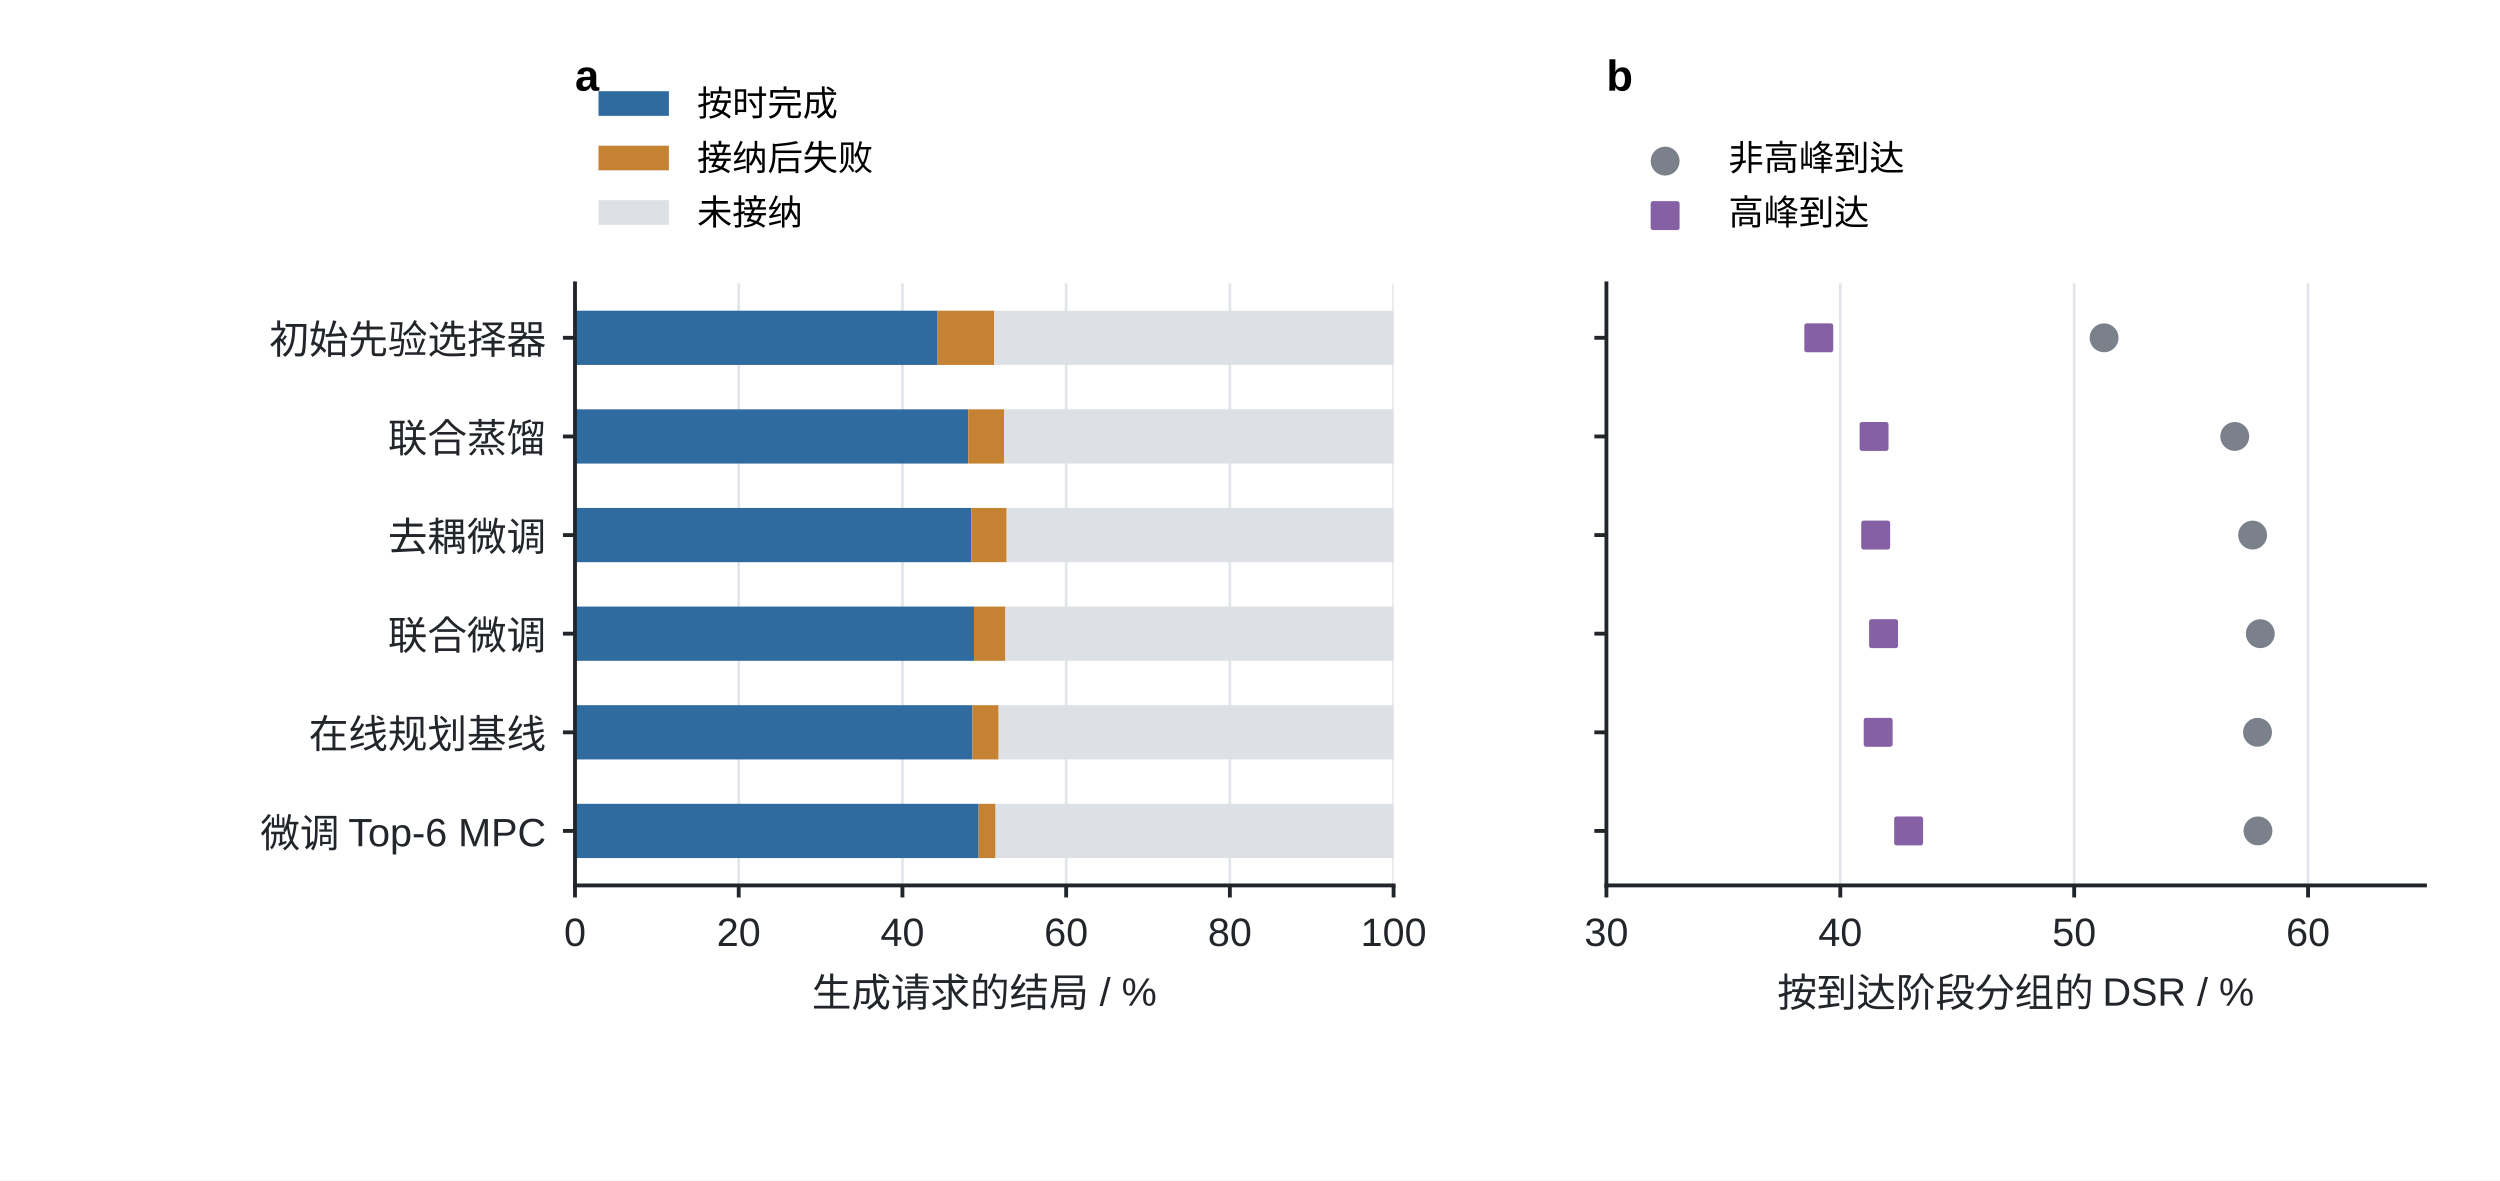
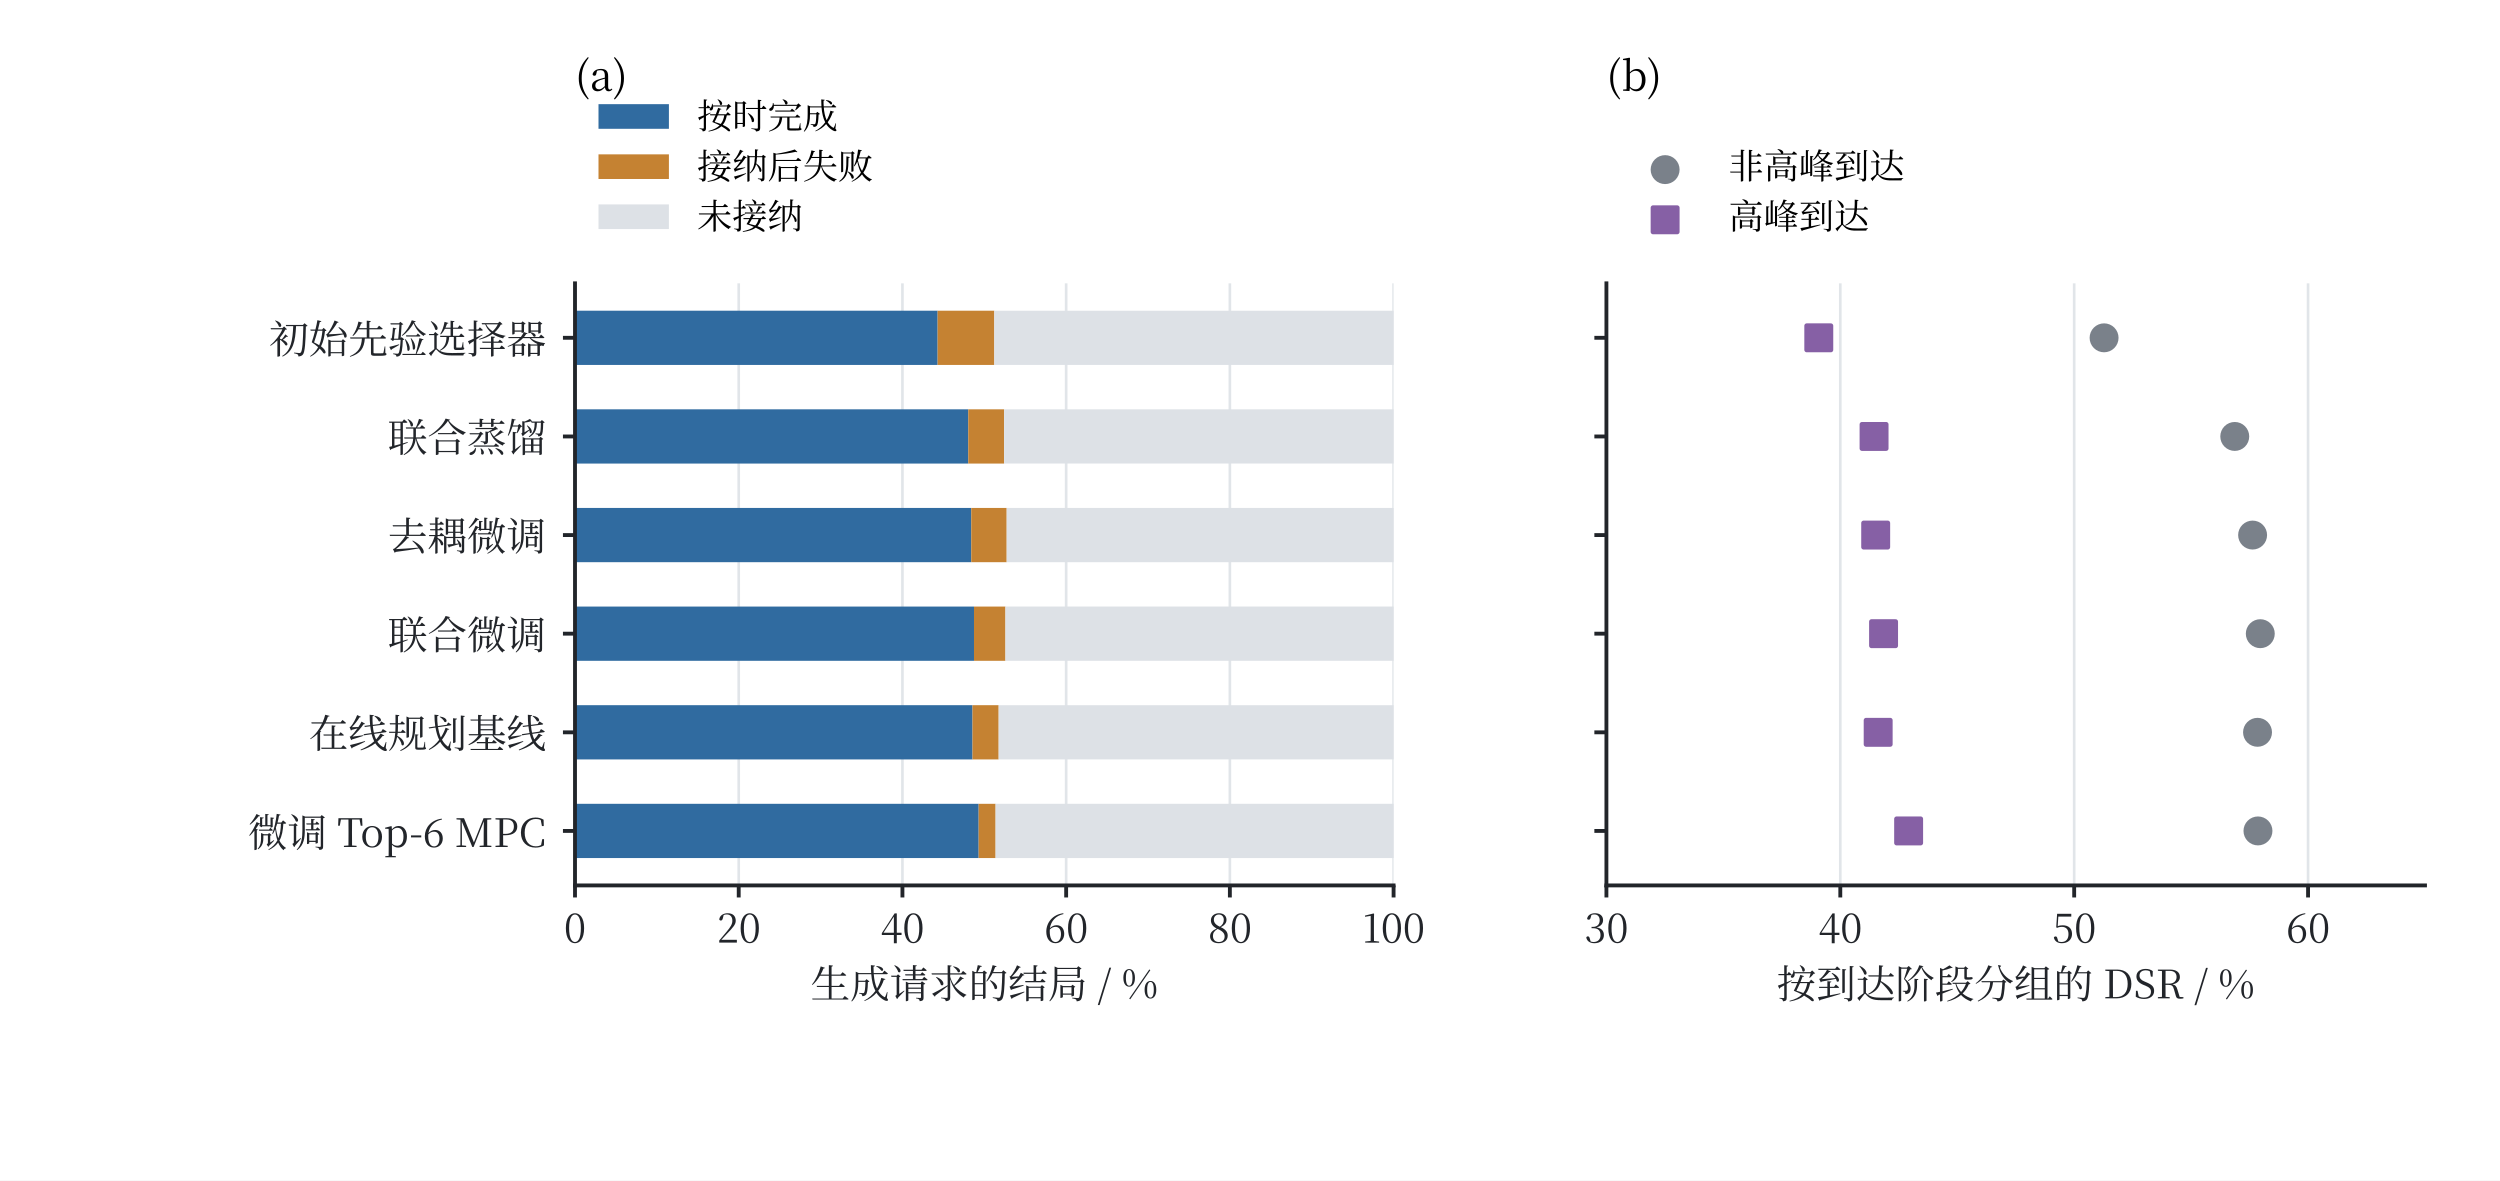
<svg xmlns="http://www.w3.org/2000/svg" xmlns:xlink="http://www.w3.org/1999/xlink" width="518.4pt" height="244.8pt" viewBox="0 0 518.4 244.8" version="1.1">
  <defs>
    <style type="text/css">*{stroke-linejoin: round; stroke-linecap: butt}</style>
  </defs>
  <g id="figure_1">
    <g id="patch_1">
      <path d="M 0 244.8  L 518.4 244.8  L 518.4 0  L 0 0  z " style="fill: #ffffff" />
    </g>
    <g id="axes_1">
      <g id="patch_2">
        <path d="M 119.232 183.6  L 288.974 183.6  L 288.974 58.752  L 119.232 58.752  z " style="fill: #ffffff" />
      </g>
      <g id="matplotlib.axis_1">
        <g id="xtick_1">
          <g id="line2d_1">
-             <path d="M 119.232 183.6  L 119.232 58.752  " clip-path="url(#p0487549076)" style="fill: none; stroke: #e1e5e9; stroke-width: 0.55; stroke-linecap: square" />
+             <path d="M 119.232 183.6  L 119.232 58.752  " clip-path="url(#pe716dbe79c)" style="fill: none; stroke: #e1e5e9; stroke-width: 0.55; stroke-linecap: square" />
          </g>
          <g id="line2d_2">
            <defs>
-               <path id="mb2fbc6222b" d="M 0 0  L 0 2.5  " style="stroke: #22252a; stroke-width: 0.8" />
+               <path id="mb0e9da14ba" d="M 0 0  L 0 2.5  " style="stroke: #22252a; stroke-width: 0.8" />
            </defs>
            <g>
-               <use xlink:href="#mb2fbc6222b" x="119.232" y="183.6" style="fill: #22252a; stroke: #22252a; stroke-width: 0.8" />
+               <use xlink:href="#mb0e9da14ba" x="119.232" y="183.6" style="fill: #22252a; stroke: #22252a; stroke-width: 0.8" />
            </g>
          </g>
          <g id="text_1">
-             <text style="font-size: 8.2px; font-family: 'Microsoft YaHei', 'Arial', 'DejaVu Sans', sans-serif; text-anchor: middle; fill: #22252a" x="119.232" y="196.155" transform="rotate(-0 119.232 196.1549)">0</text>
+             <text style="font-size: 8.2px; font-family: 'SimSun', '宋体', 'Songti SC', 'AR PL UMing CN', 'Noto Serif CJK SC', 'Source Han Serif SC', 'WenQuanYi Micro Hei', 'WenQuanYi Zen Hei', 'Times New Roman', serif; text-anchor: middle; fill: #22252a" x="119.232" y="195.462" transform="rotate(-0 119.232 195.4617)">0</text>
          </g>
        </g>
        <g id="xtick_2">
          <g id="line2d_3">
-             <path d="M 153.18 183.6  L 153.18 58.752  " clip-path="url(#p0487549076)" style="fill: none; stroke: #e1e5e9; stroke-width: 0.55; stroke-linecap: square" />
+             <path d="M 153.18 183.6  L 153.18 58.752  " clip-path="url(#pe716dbe79c)" style="fill: none; stroke: #e1e5e9; stroke-width: 0.55; stroke-linecap: square" />
          </g>
          <g id="line2d_4">
            <g>
-               <use xlink:href="#mb2fbc6222b" x="153.18" y="183.6" style="fill: #22252a; stroke: #22252a; stroke-width: 0.8" />
+               <use xlink:href="#mb0e9da14ba" x="153.18" y="183.6" style="fill: #22252a; stroke: #22252a; stroke-width: 0.8" />
            </g>
          </g>
          <g id="text_2">
-             <text style="font-size: 8.2px; font-family: 'Microsoft YaHei', 'Arial', 'DejaVu Sans', sans-serif; text-anchor: middle; fill: #22252a" x="153.18" y="196.155" transform="rotate(-0 153.1803 196.1549)">20</text>
+             <text style="font-size: 8.2px; font-family: 'SimSun', '宋体', 'Songti SC', 'AR PL UMing CN', 'Noto Serif CJK SC', 'Source Han Serif SC', 'WenQuanYi Micro Hei', 'WenQuanYi Zen Hei', 'Times New Roman', serif; text-anchor: middle; fill: #22252a" x="153.18" y="195.462" transform="rotate(-0 153.1803 195.4617)">20</text>
          </g>
        </g>
        <g id="xtick_3">
          <g id="line2d_5">
-             <path d="M 187.129 183.6  L 187.129 58.752  " clip-path="url(#p0487549076)" style="fill: none; stroke: #e1e5e9; stroke-width: 0.55; stroke-linecap: square" />
+             <path d="M 187.129 183.6  L 187.129 58.752  " clip-path="url(#pe716dbe79c)" style="fill: none; stroke: #e1e5e9; stroke-width: 0.55; stroke-linecap: square" />
          </g>
          <g id="line2d_6">
            <g>
-               <use xlink:href="#mb2fbc6222b" x="187.129" y="183.6" style="fill: #22252a; stroke: #22252a; stroke-width: 0.8" />
+               <use xlink:href="#mb0e9da14ba" x="187.129" y="183.6" style="fill: #22252a; stroke: #22252a; stroke-width: 0.8" />
            </g>
          </g>
          <g id="text_3">
-             <text style="font-size: 8.2px; font-family: 'Microsoft YaHei', 'Arial', 'DejaVu Sans', sans-serif; text-anchor: middle; fill: #22252a" x="187.129" y="196.155" transform="rotate(-0 187.1286 196.1549)">40</text>
+             <text style="font-size: 8.2px; font-family: 'SimSun', '宋体', 'Songti SC', 'AR PL UMing CN', 'Noto Serif CJK SC', 'Source Han Serif SC', 'WenQuanYi Micro Hei', 'WenQuanYi Zen Hei', 'Times New Roman', serif; text-anchor: middle; fill: #22252a" x="187.129" y="195.462" transform="rotate(-0 187.1286 195.4617)">40</text>
          </g>
        </g>
        <g id="xtick_4">
          <g id="line2d_7">
-             <path d="M 221.077 183.6  L 221.077 58.752  " clip-path="url(#p0487549076)" style="fill: none; stroke: #e1e5e9; stroke-width: 0.55; stroke-linecap: square" />
+             <path d="M 221.077 183.6  L 221.077 58.752  " clip-path="url(#pe716dbe79c)" style="fill: none; stroke: #e1e5e9; stroke-width: 0.55; stroke-linecap: square" />
          </g>
          <g id="line2d_8">
            <g>
-               <use xlink:href="#mb2fbc6222b" x="221.077" y="183.6" style="fill: #22252a; stroke: #22252a; stroke-width: 0.8" />
+               <use xlink:href="#mb0e9da14ba" x="221.077" y="183.6" style="fill: #22252a; stroke: #22252a; stroke-width: 0.8" />
            </g>
          </g>
          <g id="text_4">
-             <text style="font-size: 8.2px; font-family: 'Microsoft YaHei', 'Arial', 'DejaVu Sans', sans-serif; text-anchor: middle; fill: #22252a" x="221.077" y="196.155" transform="rotate(-0 221.077 196.1549)">60</text>
+             <text style="font-size: 8.2px; font-family: 'SimSun', '宋体', 'Songti SC', 'AR PL UMing CN', 'Noto Serif CJK SC', 'Source Han Serif SC', 'WenQuanYi Micro Hei', 'WenQuanYi Zen Hei', 'Times New Roman', serif; text-anchor: middle; fill: #22252a" x="221.077" y="195.462" transform="rotate(-0 221.077 195.4617)">60</text>
          </g>
        </g>
        <g id="xtick_5">
          <g id="line2d_9">
-             <path d="M 255.025 183.6  L 255.025 58.752  " clip-path="url(#p0487549076)" style="fill: none; stroke: #e1e5e9; stroke-width: 0.55; stroke-linecap: square" />
+             <path d="M 255.025 183.6  L 255.025 58.752  " clip-path="url(#pe716dbe79c)" style="fill: none; stroke: #e1e5e9; stroke-width: 0.55; stroke-linecap: square" />
          </g>
          <g id="line2d_10">
            <g>
-               <use xlink:href="#mb2fbc6222b" x="255.025" y="183.6" style="fill: #22252a; stroke: #22252a; stroke-width: 0.8" />
+               <use xlink:href="#mb0e9da14ba" x="255.025" y="183.6" style="fill: #22252a; stroke: #22252a; stroke-width: 0.8" />
            </g>
          </g>
          <g id="text_5">
-             <text style="font-size: 8.2px; font-family: 'Microsoft YaHei', 'Arial', 'DejaVu Sans', sans-serif; text-anchor: middle; fill: #22252a" x="255.025" y="196.155" transform="rotate(-0 255.0253 196.1549)">80</text>
+             <text style="font-size: 8.2px; font-family: 'SimSun', '宋体', 'Songti SC', 'AR PL UMing CN', 'Noto Serif CJK SC', 'Source Han Serif SC', 'WenQuanYi Micro Hei', 'WenQuanYi Zen Hei', 'Times New Roman', serif; text-anchor: middle; fill: #22252a" x="255.025" y="195.462" transform="rotate(-0 255.0253 195.4617)">80</text>
          </g>
        </g>
        <g id="xtick_6">
          <g id="line2d_11">
-             <path d="M 288.974 183.6  L 288.974 58.752  " clip-path="url(#p0487549076)" style="fill: none; stroke: #e1e5e9; stroke-width: 0.55; stroke-linecap: square" />
+             <path d="M 288.974 183.6  L 288.974 58.752  " clip-path="url(#pe716dbe79c)" style="fill: none; stroke: #e1e5e9; stroke-width: 0.55; stroke-linecap: square" />
          </g>
          <g id="line2d_12">
            <g>
-               <use xlink:href="#mb2fbc6222b" x="288.974" y="183.6" style="fill: #22252a; stroke: #22252a; stroke-width: 0.8" />
+               <use xlink:href="#mb0e9da14ba" x="288.974" y="183.6" style="fill: #22252a; stroke: #22252a; stroke-width: 0.8" />
            </g>
          </g>
          <g id="text_6">
-             <text style="font-size: 8.2px; font-family: 'Microsoft YaHei', 'Arial', 'DejaVu Sans', sans-serif; text-anchor: middle; fill: #22252a" x="288.974" y="196.155" transform="rotate(-0 288.9736 196.1549)">100</text>
+             <text style="font-size: 8.2px; font-family: 'SimSun', '宋体', 'Songti SC', 'AR PL UMing CN', 'Noto Serif CJK SC', 'Source Han Serif SC', 'WenQuanYi Micro Hei', 'WenQuanYi Zen Hei', 'Times New Roman', serif; text-anchor: middle; fill: #22252a" x="288.974" y="195.462" transform="rotate(-0 288.9736 195.4617)">100</text>
          </g>
        </g>
        <g id="text_7">
-           <text style="font-size: 8.2px; font-family: 'Microsoft YaHei', 'Arial', 'DejaVu Sans', sans-serif; text-anchor: middle; fill: #22252a" x="204.103" y="208.748" transform="rotate(-0 204.1028 208.7482)">生成请求的结局 / %</text>
+           <text style="font-size: 8.2px; font-family: 'SimSun', '宋体', 'Songti SC', 'AR PL UMing CN', 'Noto Serif CJK SC', 'Source Han Serif SC', 'WenQuanYi Micro Hei', 'WenQuanYi Zen Hei', 'Times New Roman', serif; text-anchor: middle; fill: #22252a" x="204.103" y="206.989" transform="rotate(-0 204.1028 206.9891)">生成请求的结局 / %</text>
        </g>
      </g>
      <g id="matplotlib.axis_2">
        <g id="ytick_1">
          <g id="line2d_13">
            <defs>
-               <path id="m473865d414" d="M 0 0  L -2.5 0  " style="stroke: #22252a; stroke-width: 0.8" />
+               <path id="m80ee586326" d="M 0 0  L -2.5 0  " style="stroke: #22252a; stroke-width: 0.8" />
            </defs>
            <g>
-               <use xlink:href="#m473865d414" x="119.232" y="70.051" style="fill: #22252a; stroke: #22252a; stroke-width: 0.8" />
+               <use xlink:href="#m80ee586326" x="119.232" y="70.051" style="fill: #22252a; stroke: #22252a; stroke-width: 0.8" />
            </g>
          </g>
          <g id="text_8">
-             <text style="font-size: 8.2px; font-family: 'Microsoft YaHei', 'Arial', 'DejaVu Sans', sans-serif; text-anchor: end; fill: #22252a" x="113.232" y="73.328" transform="rotate(-0 113.232 73.32813)">初始先验选择器</text>
+             <text style="font-size: 8.2px; font-family: 'SimSun', '宋体', 'Songti SC', 'AR PL UMing CN', 'Noto Serif CJK SC', 'Source Han Serif SC', 'WenQuanYi Micro Hei', 'WenQuanYi Zen Hei', 'Times New Roman', serif; text-anchor: end; fill: #22252a" x="113.232" y="73.318" transform="rotate(-0 113.232 73.31788)">初始先验选择器</text>
          </g>
        </g>
        <g id="ytick_2">
          <g id="line2d_14">
            <g>
-               <use xlink:href="#m473865d414" x="119.232" y="90.501" style="fill: #22252a; stroke: #22252a; stroke-width: 0.8" />
+               <use xlink:href="#m80ee586326" x="119.232" y="90.501" style="fill: #22252a; stroke: #22252a; stroke-width: 0.8" />
            </g>
          </g>
          <g id="text_9">
-             <text style="font-size: 8.2px; font-family: 'Microsoft YaHei', 'Arial', 'DejaVu Sans', sans-serif; text-anchor: end; fill: #22252a" x="113.232" y="93.778" transform="rotate(-0 113.232 93.77825)">联合蒸馏</text>
+             <text style="font-size: 8.2px; font-family: 'SimSun', '宋体', 'Songti SC', 'AR PL UMing CN', 'Noto Serif CJK SC', 'Source Han Serif SC', 'WenQuanYi Micro Hei', 'WenQuanYi Zen Hei', 'Times New Roman', serif; text-anchor: end; fill: #22252a" x="113.232" y="93.72" transform="rotate(-0 113.232 93.71996)">联合蒸馏</text>
          </g>
        </g>
        <g id="ytick_3">
          <g id="line2d_15">
            <g>
-               <use xlink:href="#m473865d414" x="119.232" y="110.951" style="fill: #22252a; stroke: #22252a; stroke-width: 0.8" />
+               <use xlink:href="#m80ee586326" x="119.232" y="110.951" style="fill: #22252a; stroke: #22252a; stroke-width: 0.8" />
            </g>
          </g>
          <g id="text_10">
-             <text style="font-size: 8.2px; font-family: 'Microsoft YaHei', 'Arial', 'DejaVu Sans', sans-serif; text-anchor: end; fill: #22252a" x="113.232" y="114.228" transform="rotate(-0 113.232 114.2284)">去耦微调</text>
+             <text style="font-size: 8.2px; font-family: 'SimSun', '宋体', 'Songti SC', 'AR PL UMing CN', 'Noto Serif CJK SC', 'Source Han Serif SC', 'WenQuanYi Micro Hei', 'WenQuanYi Zen Hei', 'Times New Roman', serif; text-anchor: end; fill: #22252a" x="113.232" y="114.186" transform="rotate(-0 113.232 114.1861)">去耦微调</text>
          </g>
        </g>
        <g id="ytick_4">
          <g id="line2d_16">
            <g>
-               <use xlink:href="#m473865d414" x="119.232" y="131.401" style="fill: #22252a; stroke: #22252a; stroke-width: 0.8" />
+               <use xlink:href="#m80ee586326" x="119.232" y="131.401" style="fill: #22252a; stroke: #22252a; stroke-width: 0.8" />
            </g>
          </g>
          <g id="text_11">
-             <text style="font-size: 8.2px; font-family: 'Microsoft YaHei', 'Arial', 'DejaVu Sans', sans-serif; text-anchor: end; fill: #22252a" x="113.232" y="134.678" transform="rotate(-0 113.232 134.6785)">联合微调</text>
+             <text style="font-size: 8.2px; font-family: 'SimSun', '宋体', 'Songti SC', 'AR PL UMing CN', 'Noto Serif CJK SC', 'Source Han Serif SC', 'WenQuanYi Micro Hei', 'WenQuanYi Zen Hei', 'Times New Roman', serif; text-anchor: end; fill: #22252a" x="113.232" y="134.652" transform="rotate(-0 113.232 134.6522)">联合微调</text>
          </g>
        </g>
        <g id="ytick_5">
          <g id="line2d_17">
            <g>
-               <use xlink:href="#m473865d414" x="119.232" y="151.851" style="fill: #22252a; stroke: #22252a; stroke-width: 0.8" />
+               <use xlink:href="#m80ee586326" x="119.232" y="151.851" style="fill: #22252a; stroke: #22252a; stroke-width: 0.8" />
            </g>
          </g>
          <g id="text_12">
-             <text style="font-size: 8.2px; font-family: 'Microsoft YaHei', 'Arial', 'DejaVu Sans', sans-serif; text-anchor: end; fill: #22252a" x="113.232" y="155.129" transform="rotate(-0 113.232 155.1286)">在线规划基线</text>
+             <text style="font-size: 8.2px; font-family: 'SimSun', '宋体', 'Songti SC', 'AR PL UMing CN', 'Noto Serif CJK SC', 'Source Han Serif SC', 'WenQuanYi Micro Hei', 'WenQuanYi Zen Hei', 'Times New Roman', serif; text-anchor: end; fill: #22252a" x="113.232" y="155.086" transform="rotate(-0 113.232 155.0863)">在线规划基线</text>
          </g>
        </g>
        <g id="ytick_6">
          <g id="line2d_18">
            <g>
-               <use xlink:href="#m473865d414" x="119.232" y="172.301" style="fill: #22252a; stroke: #22252a; stroke-width: 0.8" />
+               <use xlink:href="#m80ee586326" x="119.232" y="172.301" style="fill: #22252a; stroke: #22252a; stroke-width: 0.8" />
            </g>
          </g>
          <g id="text_13">
-             <text style="font-size: 8.2px; font-family: 'Microsoft YaHei', 'Arial', 'DejaVu Sans', sans-serif; text-anchor: end; fill: #22252a" x="113.232" y="175.699" transform="rotate(-0 113.232 175.6985)">微调 Top-6 MPC</text>
+             <text style="font-size: 8.2px; font-family: 'SimSun', '宋体', 'Songti SC', 'AR PL UMing CN', 'Noto Serif CJK SC', 'Source Han Serif SC', 'WenQuanYi Micro Hei', 'WenQuanYi Zen Hei', 'Times New Roman', serif; text-anchor: end; fill: #22252a" x="113.232" y="175.633" transform="rotate(-0 113.232 175.6326)">微调 Top-6 MPC</text>
          </g>
        </g>
      </g>
      <g id="patch_3">
-         <path d="M 119.232 64.427  L 194.427 64.427  L 194.427 75.674  L 119.232 75.674  z " clip-path="url(#p0487549076)" style="fill: #306ba0" />
+         <path d="M 119.232 64.427  L 194.427 64.427  L 194.427 75.674  L 119.232 75.674  z " clip-path="url(#pe716dbe79c)" style="fill: #306ba0" />
      </g>
      <g id="patch_4">
-         <path d="M 119.232 84.877  L 200.78 84.877  L 200.78 96.125  L 119.232 96.125  z " clip-path="url(#p0487549076)" style="fill: #306ba0" />
+         <path d="M 119.232 84.877  L 200.78 84.877  L 200.78 96.125  L 119.232 96.125  z " clip-path="url(#pe716dbe79c)" style="fill: #306ba0" />
      </g>
      <g id="patch_5">
-         <path d="M 119.232 105.327  L 201.402 105.327  L 201.402 116.575  L 119.232 116.575  z " clip-path="url(#p0487549076)" style="fill: #306ba0" />
+         <path d="M 119.232 105.327  L 201.402 105.327  L 201.402 116.575  L 119.232 116.575  z " clip-path="url(#pe716dbe79c)" style="fill: #306ba0" />
      </g>
      <g id="patch_6">
-         <path d="M 119.232 125.777  L 201.968 125.777  L 201.968 137.025  L 119.232 137.025  z " clip-path="url(#p0487549076)" style="fill: #306ba0" />
+         <path d="M 119.232 125.777  L 201.968 125.777  L 201.968 137.025  L 119.232 137.025  z " clip-path="url(#pe716dbe79c)" style="fill: #306ba0" />
      </g>
      <g id="patch_7">
-         <path d="M 119.232 146.227  L 201.658 146.227  L 201.658 157.475  L 119.232 157.475  z " clip-path="url(#p0487549076)" style="fill: #306ba0" />
+         <path d="M 119.232 146.227  L 201.658 146.227  L 201.658 157.475  L 119.232 157.475  z " clip-path="url(#pe716dbe79c)" style="fill: #306ba0" />
      </g>
      <g id="patch_8">
-         <path d="M 119.232 166.678  L 202.936 166.678  L 202.936 177.925  L 119.232 177.925  z " clip-path="url(#p0487549076)" style="fill: #306ba0" />
+         <path d="M 119.232 166.678  L 202.936 166.678  L 202.936 177.925  L 119.232 177.925  z " clip-path="url(#pe716dbe79c)" style="fill: #306ba0" />
      </g>
      <g id="patch_9">
-         <path d="M 194.427 64.427  L 206.18 64.427  L 206.18 75.674  L 194.427 75.674  z " clip-path="url(#p0487549076)" style="fill: #c58232" />
+         <path d="M 194.427 64.427  L 206.18 64.427  L 206.18 75.674  L 194.427 75.674  z " clip-path="url(#pe716dbe79c)" style="fill: #c58232" />
      </g>
      <g id="patch_10">
-         <path d="M 200.78 84.877  L 208.215 84.877  L 208.215 96.125  L 200.78 96.125  z " clip-path="url(#p0487549076)" style="fill: #c58232" />
+         <path d="M 200.78 84.877  L 208.215 84.877  L 208.215 96.125  L 200.78 96.125  z " clip-path="url(#pe716dbe79c)" style="fill: #c58232" />
      </g>
      <g id="patch_11">
-         <path d="M 201.402 105.327  L 208.747 105.327  L 208.747 116.575  L 201.402 116.575  z " clip-path="url(#p0487549076)" style="fill: #c58232" />
+         <path d="M 201.402 105.327  L 208.747 105.327  L 208.747 116.575  L 201.402 116.575  z " clip-path="url(#pe716dbe79c)" style="fill: #c58232" />
      </g>
      <g id="patch_12">
-         <path d="M 201.968 125.777  L 208.489 125.777  L 208.489 137.025  L 201.968 137.025  z " clip-path="url(#p0487549076)" style="fill: #c58232" />
+         <path d="M 201.968 125.777  L 208.489 125.777  L 208.489 137.025  L 201.968 137.025  z " clip-path="url(#pe716dbe79c)" style="fill: #c58232" />
      </g>
      <g id="patch_13">
-         <path d="M 201.658 146.227  L 207.082 146.227  L 207.082 157.475  L 201.658 157.475  z " clip-path="url(#p0487549076)" style="fill: #c58232" />
+         <path d="M 201.658 146.227  L 207.082 146.227  L 207.082 157.475  L 201.658 157.475  z " clip-path="url(#pe716dbe79c)" style="fill: #c58232" />
      </g>
      <g id="patch_14">
-         <path d="M 202.936 166.678  L 206.446 166.678  L 206.446 177.925  L 202.936 177.925  z " clip-path="url(#p0487549076)" style="fill: #c58232" />
+         <path d="M 202.936 166.678  L 206.446 166.678  L 206.446 177.925  L 202.936 177.925  z " clip-path="url(#pe716dbe79c)" style="fill: #c58232" />
      </g>
      <g id="patch_15">
-         <path d="M 206.18 64.427  L 288.974 64.427  L 288.974 75.674  L 206.18 75.674  z " clip-path="url(#p0487549076)" style="fill: #dde1e6" />
+         <path d="M 206.18 64.427  L 288.974 64.427  L 288.974 75.674  L 206.18 75.674  z " clip-path="url(#pe716dbe79c)" style="fill: #dde1e6" />
      </g>
      <g id="patch_16">
-         <path d="M 208.215 84.877  L 288.974 84.877  L 288.974 96.125  L 208.215 96.125  z " clip-path="url(#p0487549076)" style="fill: #dde1e6" />
+         <path d="M 208.215 84.877  L 288.974 84.877  L 288.974 96.125  L 208.215 96.125  z " clip-path="url(#pe716dbe79c)" style="fill: #dde1e6" />
      </g>
      <g id="patch_17">
-         <path d="M 208.747 105.327  L 288.974 105.327  L 288.974 116.575  L 208.747 116.575  z " clip-path="url(#p0487549076)" style="fill: #dde1e6" />
+         <path d="M 208.747 105.327  L 288.974 105.327  L 288.974 116.575  L 208.747 116.575  z " clip-path="url(#pe716dbe79c)" style="fill: #dde1e6" />
      </g>
      <g id="patch_18">
-         <path d="M 208.489 125.777  L 288.974 125.777  L 288.974 137.025  L 208.489 137.025  z " clip-path="url(#p0487549076)" style="fill: #dde1e6" />
+         <path d="M 208.489 125.777  L 288.974 125.777  L 288.974 137.025  L 208.489 137.025  z " clip-path="url(#pe716dbe79c)" style="fill: #dde1e6" />
      </g>
      <g id="patch_19">
-         <path d="M 207.082 146.227  L 288.974 146.227  L 288.974 157.475  L 207.082 157.475  z " clip-path="url(#p0487549076)" style="fill: #dde1e6" />
+         <path d="M 207.082 146.227  L 288.974 146.227  L 288.974 157.475  L 207.082 157.475  z " clip-path="url(#pe716dbe79c)" style="fill: #dde1e6" />
      </g>
      <g id="patch_20">
-         <path d="M 206.446 166.678  L 288.974 166.678  L 288.974 177.925  L 206.446 177.925  z " clip-path="url(#p0487549076)" style="fill: #dde1e6" />
+         <path d="M 206.446 166.678  L 288.974 166.678  L 288.974 177.925  L 206.446 177.925  z " clip-path="url(#pe716dbe79c)" style="fill: #dde1e6" />
      </g>
      <g id="patch_21">
        <path d="M 119.232 183.6  L 119.232 58.752  " style="fill: none; stroke: #22252a; stroke-width: 0.8; stroke-linejoin: miter; stroke-linecap: square" />
      </g>
      <g id="patch_22">
        <path d="M 119.232 183.6  L 288.974 183.6  " style="fill: none; stroke: #22252a; stroke-width: 0.8; stroke-linejoin: miter; stroke-linecap: square" />
      </g>
      <g id="text_14">
-         <text style="font-weight: 700; font-size: 9px; font-family: 'Microsoft YaHei', 'Arial', 'DejaVu Sans', sans-serif; text-anchor: start" x="119.232" y="18.801" transform="rotate(-0 119.232 18.80064)">a</text>
+         <text style="font-size: 8.5px; font-family: 'SimSun', '宋体', 'Songti SC', 'AR PL UMing CN', 'Noto Serif CJK SC', 'Source Han Serif SC', 'WenQuanYi Micro Hei', 'WenQuanYi Zen Hei', 'Times New Roman', serif; text-anchor: start" x="119.232" y="18.801" transform="rotate(-0 119.232 18.80064)">(a)</text>
      </g>
      <g id="legend_1">
        <g id="patch_23">
-           <path d="M 124.105 24.021  L 138.705 24.021  L 138.705 18.911  L 124.105 18.911  z " style="fill: #306ba0" />
+           <path d="M 124.105 26.708  L 138.705 26.708  L 138.705 21.598  L 124.105 21.598  z " style="fill: #306ba0" />
        </g>
        <g id="text_15">
-           <text style="font-size: 7.3px; font-family: 'Microsoft YaHei', 'Arial', 'DejaVu Sans', sans-serif; text-anchor: start" x="144.545" y="24.021" transform="rotate(-0 144.5446 24.02148)">按时完成</text>
+           <text style="font-size: 7.3px; font-family: 'SimSun', '宋体', 'Songti SC', 'AR PL UMing CN', 'Noto Serif CJK SC', 'Source Han Serif SC', 'WenQuanYi Micro Hei', 'WenQuanYi Zen Hei', 'Times New Roman', serif; text-anchor: start" x="144.545" y="26.708" transform="rotate(-0 144.5446 26.70765)">按时完成</text>
        </g>
        <g id="patch_24">
-           <path d="M 124.105 35.322  L 138.705 35.322  L 138.705 30.212  L 124.105 30.212  z " style="fill: #c58232" />
+           <path d="M 124.105 37.116  L 138.705 37.116  L 138.705 32.006  L 124.105 32.006  z " style="fill: #c58232" />
        </g>
        <g id="text_16">
-           <text style="font-size: 7.3px; font-family: 'Microsoft YaHei', 'Arial', 'DejaVu Sans', sans-serif; text-anchor: start" x="144.545" y="35.322" transform="rotate(-0 144.5446 35.32165)">接纳后失败</text>
+           <text style="font-size: 7.3px; font-family: 'SimSun', '宋体', 'Songti SC', 'AR PL UMing CN', 'Noto Serif CJK SC', 'Source Han Serif SC', 'WenQuanYi Micro Hei', 'WenQuanYi Zen Hei', 'Times New Roman', serif; text-anchor: start" x="144.545" y="37.116" transform="rotate(-0 144.5446 37.11586)">接纳后失败</text>
        </g>
        <g id="patch_25">
-           <path d="M 124.105 46.622  L 138.705 46.622  L 138.705 41.512  L 124.105 41.512  z " style="fill: #dde1e6" />
+           <path d="M 124.105 47.496  L 138.705 47.496  L 138.705 42.386  L 124.105 42.386  z " style="fill: #dde1e6" />
        </g>
        <g id="text_17">
-           <text style="font-size: 7.3px; font-family: 'Microsoft YaHei', 'Arial', 'DejaVu Sans', sans-serif; text-anchor: start" x="144.545" y="46.622" transform="rotate(-0 144.5446 46.62183)">未接纳</text>
+           <text style="font-size: 7.3px; font-family: 'SimSun', '宋体', 'Songti SC', 'AR PL UMing CN', 'Noto Serif CJK SC', 'Source Han Serif SC', 'WenQuanYi Micro Hei', 'WenQuanYi Zen Hei', 'Times New Roman', serif; text-anchor: start" x="144.545" y="47.496" transform="rotate(-0 144.5446 47.49554)">未接纳</text>
        </g>
      </g>
    </g>
    <g id="axes_2">
      <g id="patch_26">
        <path d="M 333.106 183.6  L 502.848 183.6  L 502.848 58.752  L 333.106 58.752  z " style="fill: #ffffff" />
      </g>
      <g id="matplotlib.axis_3">
        <g id="xtick_7">
          <g id="line2d_19">
-             <path d="M 333.106 183.6  L 333.106 58.752  " clip-path="url(#p951e8db9e5)" style="fill: none; stroke: #e1e5e9; stroke-width: 0.55; stroke-linecap: square" />
+             <path d="M 333.106 183.6  L 333.106 58.752  " clip-path="url(#p425cf3fec0)" style="fill: none; stroke: #e1e5e9; stroke-width: 0.55; stroke-linecap: square" />
          </g>
          <g id="line2d_20">
            <g>
-               <use xlink:href="#mb2fbc6222b" x="333.106" y="183.6" style="fill: #22252a; stroke: #22252a; stroke-width: 0.8" />
+               <use xlink:href="#mb0e9da14ba" x="333.106" y="183.6" style="fill: #22252a; stroke: #22252a; stroke-width: 0.8" />
            </g>
          </g>
          <g id="text_18">
-             <text style="font-size: 8.2px; font-family: 'Microsoft YaHei', 'Arial', 'DejaVu Sans', sans-serif; text-anchor: middle; fill: #22252a" x="333.106" y="196.155" transform="rotate(-0 333.1064 196.1549)">30</text>
+             <text style="font-size: 8.2px; font-family: 'SimSun', '宋体', 'Songti SC', 'AR PL UMing CN', 'Noto Serif CJK SC', 'Source Han Serif SC', 'WenQuanYi Micro Hei', 'WenQuanYi Zen Hei', 'Times New Roman', serif; text-anchor: middle; fill: #22252a" x="333.106" y="195.462" transform="rotate(-0 333.1064 195.4617)">30</text>
          </g>
        </g>
        <g id="xtick_8">
          <g id="line2d_21">
-             <path d="M 381.604 183.6  L 381.604 58.752  " clip-path="url(#p951e8db9e5)" style="fill: none; stroke: #e1e5e9; stroke-width: 0.55; stroke-linecap: square" />
+             <path d="M 381.604 183.6  L 381.604 58.752  " clip-path="url(#p425cf3fec0)" style="fill: none; stroke: #e1e5e9; stroke-width: 0.55; stroke-linecap: square" />
          </g>
          <g id="line2d_22">
            <g>
-               <use xlink:href="#mb2fbc6222b" x="381.604" y="183.6" style="fill: #22252a; stroke: #22252a; stroke-width: 0.8" />
+               <use xlink:href="#mb0e9da14ba" x="381.604" y="183.6" style="fill: #22252a; stroke: #22252a; stroke-width: 0.8" />
            </g>
          </g>
          <g id="text_19">
-             <text style="font-size: 8.2px; font-family: 'Microsoft YaHei', 'Arial', 'DejaVu Sans', sans-serif; text-anchor: middle; fill: #22252a" x="381.604" y="196.155" transform="rotate(-0 381.604 196.1549)">40</text>
+             <text style="font-size: 8.2px; font-family: 'SimSun', '宋体', 'Songti SC', 'AR PL UMing CN', 'Noto Serif CJK SC', 'Source Han Serif SC', 'WenQuanYi Micro Hei', 'WenQuanYi Zen Hei', 'Times New Roman', serif; text-anchor: middle; fill: #22252a" x="381.604" y="195.462" transform="rotate(-0 381.604 195.4617)">40</text>
          </g>
        </g>
        <g id="xtick_9">
          <g id="line2d_23">
-             <path d="M 430.102 183.6  L 430.102 58.752  " clip-path="url(#p951e8db9e5)" style="fill: none; stroke: #e1e5e9; stroke-width: 0.55; stroke-linecap: square" />
+             <path d="M 430.102 183.6  L 430.102 58.752  " clip-path="url(#p425cf3fec0)" style="fill: none; stroke: #e1e5e9; stroke-width: 0.55; stroke-linecap: square" />
          </g>
          <g id="line2d_24">
            <g>
-               <use xlink:href="#mb2fbc6222b" x="430.102" y="183.6" style="fill: #22252a; stroke: #22252a; stroke-width: 0.8" />
+               <use xlink:href="#mb0e9da14ba" x="430.102" y="183.6" style="fill: #22252a; stroke: #22252a; stroke-width: 0.8" />
            </g>
          </g>
          <g id="text_20">
-             <text style="font-size: 8.2px; font-family: 'Microsoft YaHei', 'Arial', 'DejaVu Sans', sans-serif; text-anchor: middle; fill: #22252a" x="430.102" y="196.155" transform="rotate(-0 430.1016 196.1549)">50</text>
+             <text style="font-size: 8.2px; font-family: 'SimSun', '宋体', 'Songti SC', 'AR PL UMing CN', 'Noto Serif CJK SC', 'Source Han Serif SC', 'WenQuanYi Micro Hei', 'WenQuanYi Zen Hei', 'Times New Roman', serif; text-anchor: middle; fill: #22252a" x="430.102" y="195.462" transform="rotate(-0 430.1016 195.4617)">50</text>
          </g>
        </g>
        <g id="xtick_10">
          <g id="line2d_25">
-             <path d="M 478.599 183.6  L 478.599 58.752  " clip-path="url(#p951e8db9e5)" style="fill: none; stroke: #e1e5e9; stroke-width: 0.55; stroke-linecap: square" />
+             <path d="M 478.599 183.6  L 478.599 58.752  " clip-path="url(#p425cf3fec0)" style="fill: none; stroke: #e1e5e9; stroke-width: 0.55; stroke-linecap: square" />
          </g>
          <g id="line2d_26">
            <g>
-               <use xlink:href="#mb2fbc6222b" x="478.599" y="183.6" style="fill: #22252a; stroke: #22252a; stroke-width: 0.8" />
+               <use xlink:href="#mb0e9da14ba" x="478.599" y="183.6" style="fill: #22252a; stroke: #22252a; stroke-width: 0.8" />
            </g>
          </g>
          <g id="text_21">
-             <text style="font-size: 8.2px; font-family: 'Microsoft YaHei', 'Arial', 'DejaVu Sans', sans-serif; text-anchor: middle; fill: #22252a" x="478.599" y="196.155" transform="rotate(-0 478.5992 196.1549)">60</text>
+             <text style="font-size: 8.2px; font-family: 'SimSun', '宋体', 'Songti SC', 'AR PL UMing CN', 'Noto Serif CJK SC', 'Source Han Serif SC', 'WenQuanYi Micro Hei', 'WenQuanYi Zen Hei', 'Times New Roman', serif; text-anchor: middle; fill: #22252a" x="478.599" y="195.462" transform="rotate(-0 478.5992 195.4617)">60</text>
          </g>
        </g>
        <g id="text_22">
-           <text style="font-size: 8.2px; font-family: 'Microsoft YaHei', 'Arial', 'DejaVu Sans', sans-serif; text-anchor: middle; fill: #22252a" x="417.977" y="208.748" transform="rotate(-0 417.9772 208.7482)">按到达阶段分组的 DSR / %</text>
+           <text style="font-size: 8.2px; font-family: 'SimSun', '宋体', 'Songti SC', 'AR PL UMing CN', 'Noto Serif CJK SC', 'Source Han Serif SC', 'WenQuanYi Micro Hei', 'WenQuanYi Zen Hei', 'Times New Roman', serif; text-anchor: middle; fill: #22252a" x="417.977" y="207.021" transform="rotate(-0 417.9772 207.0211)">按到达阶段分组的 DSR / %</text>
        </g>
      </g>
      <g id="matplotlib.axis_4">
        <g id="ytick_7">
          <g id="line2d_27">
            <g>
-               <use xlink:href="#m473865d414" x="333.106" y="70.051" style="fill: #22252a; stroke: #22252a; stroke-width: 0.8" />
+               <use xlink:href="#m80ee586326" x="333.106" y="70.051" style="fill: #22252a; stroke: #22252a; stroke-width: 0.8" />
            </g>
          </g>
        </g>
        <g id="ytick_8">
          <g id="line2d_28">
            <g>
-               <use xlink:href="#m473865d414" x="333.106" y="90.501" style="fill: #22252a; stroke: #22252a; stroke-width: 0.8" />
+               <use xlink:href="#m80ee586326" x="333.106" y="90.501" style="fill: #22252a; stroke: #22252a; stroke-width: 0.8" />
            </g>
          </g>
        </g>
        <g id="ytick_9">
          <g id="line2d_29">
            <g>
-               <use xlink:href="#m473865d414" x="333.106" y="110.951" style="fill: #22252a; stroke: #22252a; stroke-width: 0.8" />
+               <use xlink:href="#m80ee586326" x="333.106" y="110.951" style="fill: #22252a; stroke: #22252a; stroke-width: 0.8" />
            </g>
          </g>
        </g>
        <g id="ytick_10">
          <g id="line2d_30">
            <g>
-               <use xlink:href="#m473865d414" x="333.106" y="131.401" style="fill: #22252a; stroke: #22252a; stroke-width: 0.8" />
+               <use xlink:href="#m80ee586326" x="333.106" y="131.401" style="fill: #22252a; stroke: #22252a; stroke-width: 0.8" />
            </g>
          </g>
        </g>
        <g id="ytick_11">
          <g id="line2d_31">
            <g>
-               <use xlink:href="#m473865d414" x="333.106" y="151.851" style="fill: #22252a; stroke: #22252a; stroke-width: 0.8" />
+               <use xlink:href="#m80ee586326" x="333.106" y="151.851" style="fill: #22252a; stroke: #22252a; stroke-width: 0.8" />
            </g>
          </g>
        </g>
        <g id="ytick_12">
          <g id="line2d_32">
            <g>
-               <use xlink:href="#m473865d414" x="333.106" y="172.301" style="fill: #22252a; stroke: #22252a; stroke-width: 0.8" />
+               <use xlink:href="#m80ee586326" x="333.106" y="172.301" style="fill: #22252a; stroke: #22252a; stroke-width: 0.8" />
            </g>
          </g>
        </g>
      </g>
      <g id="PathCollection_1">
        <defs>
-           <path id="me20867a31a" d="M 0 2.5  C 0.663 2.5 1.299 2.237 1.768 1.768  C 2.237 1.299 2.5 0.663 2.5 0  C 2.5 -0.663 2.237 -1.299 1.768 -1.768  C 1.299 -2.237 0.663 -2.5 0 -2.5  C -0.663 -2.5 -1.299 -2.237 -1.768 -1.768  C -2.237 -1.299 -2.5 -0.663 -2.5 0  C -2.5 0.663 -2.237 1.299 -1.768 1.768  C -1.299 2.237 -0.663 2.5 0 2.5  z " style="stroke: #7a818a" />
+           <path id="m62d911cbc6" d="M 0 2.5  C 0.663 2.5 1.299 2.237 1.768 1.768  C 2.237 1.299 2.5 0.663 2.5 0  C 2.5 -0.663 2.237 -1.299 1.768 -1.768  C 1.299 -2.237 0.663 -2.5 0 -2.5  C -0.663 -2.5 -1.299 -2.237 -1.768 -1.768  C -2.237 -1.299 -2.5 -0.663 -2.5 0  C -2.5 0.663 -2.237 1.299 -1.768 1.768  C -1.299 2.237 -0.663 2.5 0 2.5  z " style="stroke: #7a818a" />
        </defs>
-         <g clip-path="url(#p951e8db9e5)">
-           <use xlink:href="#me20867a31a" x="436.303" y="70.051" style="fill: #7a818a; stroke: #7a818a" />
-           <use xlink:href="#me20867a31a" x="463.399" y="90.501" style="fill: #7a818a; stroke: #7a818a" />
-           <use xlink:href="#me20867a31a" x="467.101" y="110.951" style="fill: #7a818a; stroke: #7a818a" />
-           <use xlink:href="#me20867a31a" x="468.693" y="131.401" style="fill: #7a818a; stroke: #7a818a" />
-           <use xlink:href="#me20867a31a" x="468.121" y="151.851" style="fill: #7a818a; stroke: #7a818a" />
-           <use xlink:href="#me20867a31a" x="468.211" y="172.301" style="fill: #7a818a; stroke: #7a818a" />
+         <g clip-path="url(#p425cf3fec0)">
+           <use xlink:href="#m62d911cbc6" x="436.303" y="70.051" style="fill: #7a818a; stroke: #7a818a" />
+           <use xlink:href="#m62d911cbc6" x="463.399" y="90.501" style="fill: #7a818a; stroke: #7a818a" />
+           <use xlink:href="#m62d911cbc6" x="467.101" y="110.951" style="fill: #7a818a; stroke: #7a818a" />
+           <use xlink:href="#m62d911cbc6" x="468.693" y="131.401" style="fill: #7a818a; stroke: #7a818a" />
+           <use xlink:href="#m62d911cbc6" x="468.121" y="151.851" style="fill: #7a818a; stroke: #7a818a" />
+           <use xlink:href="#m62d911cbc6" x="468.211" y="172.301" style="fill: #7a818a; stroke: #7a818a" />
        </g>
      </g>
      <g id="PathCollection_2">
        <defs>
-           <path id="mcafd00e1e2" d="M -2.5 2.5  L 2.5 2.5  L 2.5 -2.5  L -2.5 -2.5  z " style="stroke: #8660a5" />
+           <path id="m312691face" d="M -2.5 2.5  L 2.5 2.5  L 2.5 -2.5  L -2.5 -2.5  z " style="stroke: #8660a5" />
        </defs>
-         <g clip-path="url(#p951e8db9e5)">
-           <use xlink:href="#mcafd00e1e2" x="377.143" y="70.051" style="fill: #8660a5; stroke: #8660a5" />
-           <use xlink:href="#mcafd00e1e2" x="388.606" y="90.501" style="fill: #8660a5; stroke: #8660a5" />
-           <use xlink:href="#mcafd00e1e2" x="388.942" y="110.951" style="fill: #8660a5; stroke: #8660a5" />
-           <use xlink:href="#mcafd00e1e2" x="390.577" y="131.401" style="fill: #8660a5; stroke: #8660a5" />
-           <use xlink:href="#mcafd00e1e2" x="389.457" y="151.851" style="fill: #8660a5; stroke: #8660a5" />
-           <use xlink:href="#mcafd00e1e2" x="395.773" y="172.301" style="fill: #8660a5; stroke: #8660a5" />
+         <g clip-path="url(#p425cf3fec0)">
+           <use xlink:href="#m312691face" x="377.143" y="70.051" style="fill: #8660a5; stroke: #8660a5" />
+           <use xlink:href="#m312691face" x="388.606" y="90.501" style="fill: #8660a5; stroke: #8660a5" />
+           <use xlink:href="#m312691face" x="388.942" y="110.951" style="fill: #8660a5; stroke: #8660a5" />
+           <use xlink:href="#m312691face" x="390.577" y="131.401" style="fill: #8660a5; stroke: #8660a5" />
+           <use xlink:href="#m312691face" x="389.457" y="151.851" style="fill: #8660a5; stroke: #8660a5" />
+           <use xlink:href="#m312691face" x="395.773" y="172.301" style="fill: #8660a5; stroke: #8660a5" />
        </g>
      </g>
      <g id="patch_27">
        <path d="M 333.106 183.6  L 333.106 58.752  " style="fill: none; stroke: #22252a; stroke-width: 0.8; stroke-linejoin: miter; stroke-linecap: square" />
      </g>
      <g id="patch_28">
        <path d="M 333.106 183.6  L 502.848 183.6  " style="fill: none; stroke: #22252a; stroke-width: 0.8; stroke-linejoin: miter; stroke-linecap: square" />
      </g>
      <g id="text_23">
-         <text style="font-weight: 700; font-size: 9px; font-family: 'Microsoft YaHei', 'Arial', 'DejaVu Sans', sans-serif; text-anchor: start" x="333.106" y="18.801" transform="rotate(-0 333.1064 18.80064)">b</text>
+         <text style="font-size: 8.5px; font-family: 'SimSun', '宋体', 'Songti SC', 'AR PL UMing CN', 'Noto Serif CJK SC', 'Source Han Serif SC', 'WenQuanYi Micro Hei', 'WenQuanYi Zen Hei', 'Times New Roman', serif; text-anchor: start" x="333.106" y="18.801" transform="rotate(-0 333.1064 18.80064)">(b)</text>
      </g>
      <g id="legend_2">
        <g id="PathCollection_3">
          <g>
-             <use xlink:href="#me20867a31a" x="345.279" y="33.405" style="fill: #7a818a; stroke: #7a818a" />
+             <use xlink:href="#m62d911cbc6" x="345.279" y="35.171" style="fill: #7a818a; stroke: #7a818a" />
          </g>
        </g>
        <g id="text_24">
-           <text style="font-size: 7.3px; font-family: 'Microsoft YaHei', 'Arial', 'DejaVu Sans', sans-serif; text-anchor: start" x="358.419" y="35.322" transform="rotate(-0 358.419 35.32165)">非高峰到达</text>
+           <text style="font-size: 7.3px; font-family: 'SimSun', '宋体', 'Songti SC', 'AR PL UMing CN', 'Noto Serif CJK SC', 'Source Han Serif SC', 'WenQuanYi Micro Hei', 'WenQuanYi Zen Hei', 'Times New Roman', serif; text-anchor: start" x="358.419" y="37.087" transform="rotate(-0 358.419 37.08734)">非高峰到达</text>
        </g>
        <g id="PathCollection_4">
          <g>
-             <use xlink:href="#mcafd00e1e2" x="345.279" y="44.706" style="fill: #8660a5; stroke: #8660a5" />
+             <use xlink:href="#m312691face" x="345.279" y="45.579" style="fill: #8660a5; stroke: #8660a5" />
          </g>
        </g>
        <g id="text_25">
-           <text style="font-size: 7.3px; font-family: 'Microsoft YaHei', 'Arial', 'DejaVu Sans', sans-serif; text-anchor: start" x="358.419" y="46.622" transform="rotate(-0 358.419 46.62183)">高峰到达</text>
+           <text style="font-size: 7.3px; font-family: 'SimSun', '宋体', 'Songti SC', 'AR PL UMing CN', 'Noto Serif CJK SC', 'Source Han Serif SC', 'WenQuanYi Micro Hei', 'WenQuanYi Zen Hei', 'Times New Roman', serif; text-anchor: start" x="358.419" y="47.496" transform="rotate(-0 358.419 47.49554)">高峰到达</text>
        </g>
      </g>
    </g>
  </g>
  <defs>
-     <clipPath id="p0487549076">
+     <clipPath id="pe716dbe79c">
      <rect x="119.232" y="58.752" width="169.742" height="124.848" />
    </clipPath>
-     <clipPath id="p951e8db9e5">
+     <clipPath id="p425cf3fec0">
      <rect x="333.106" y="58.752" width="169.742" height="124.848" />
    </clipPath>
  </defs>
</svg>
